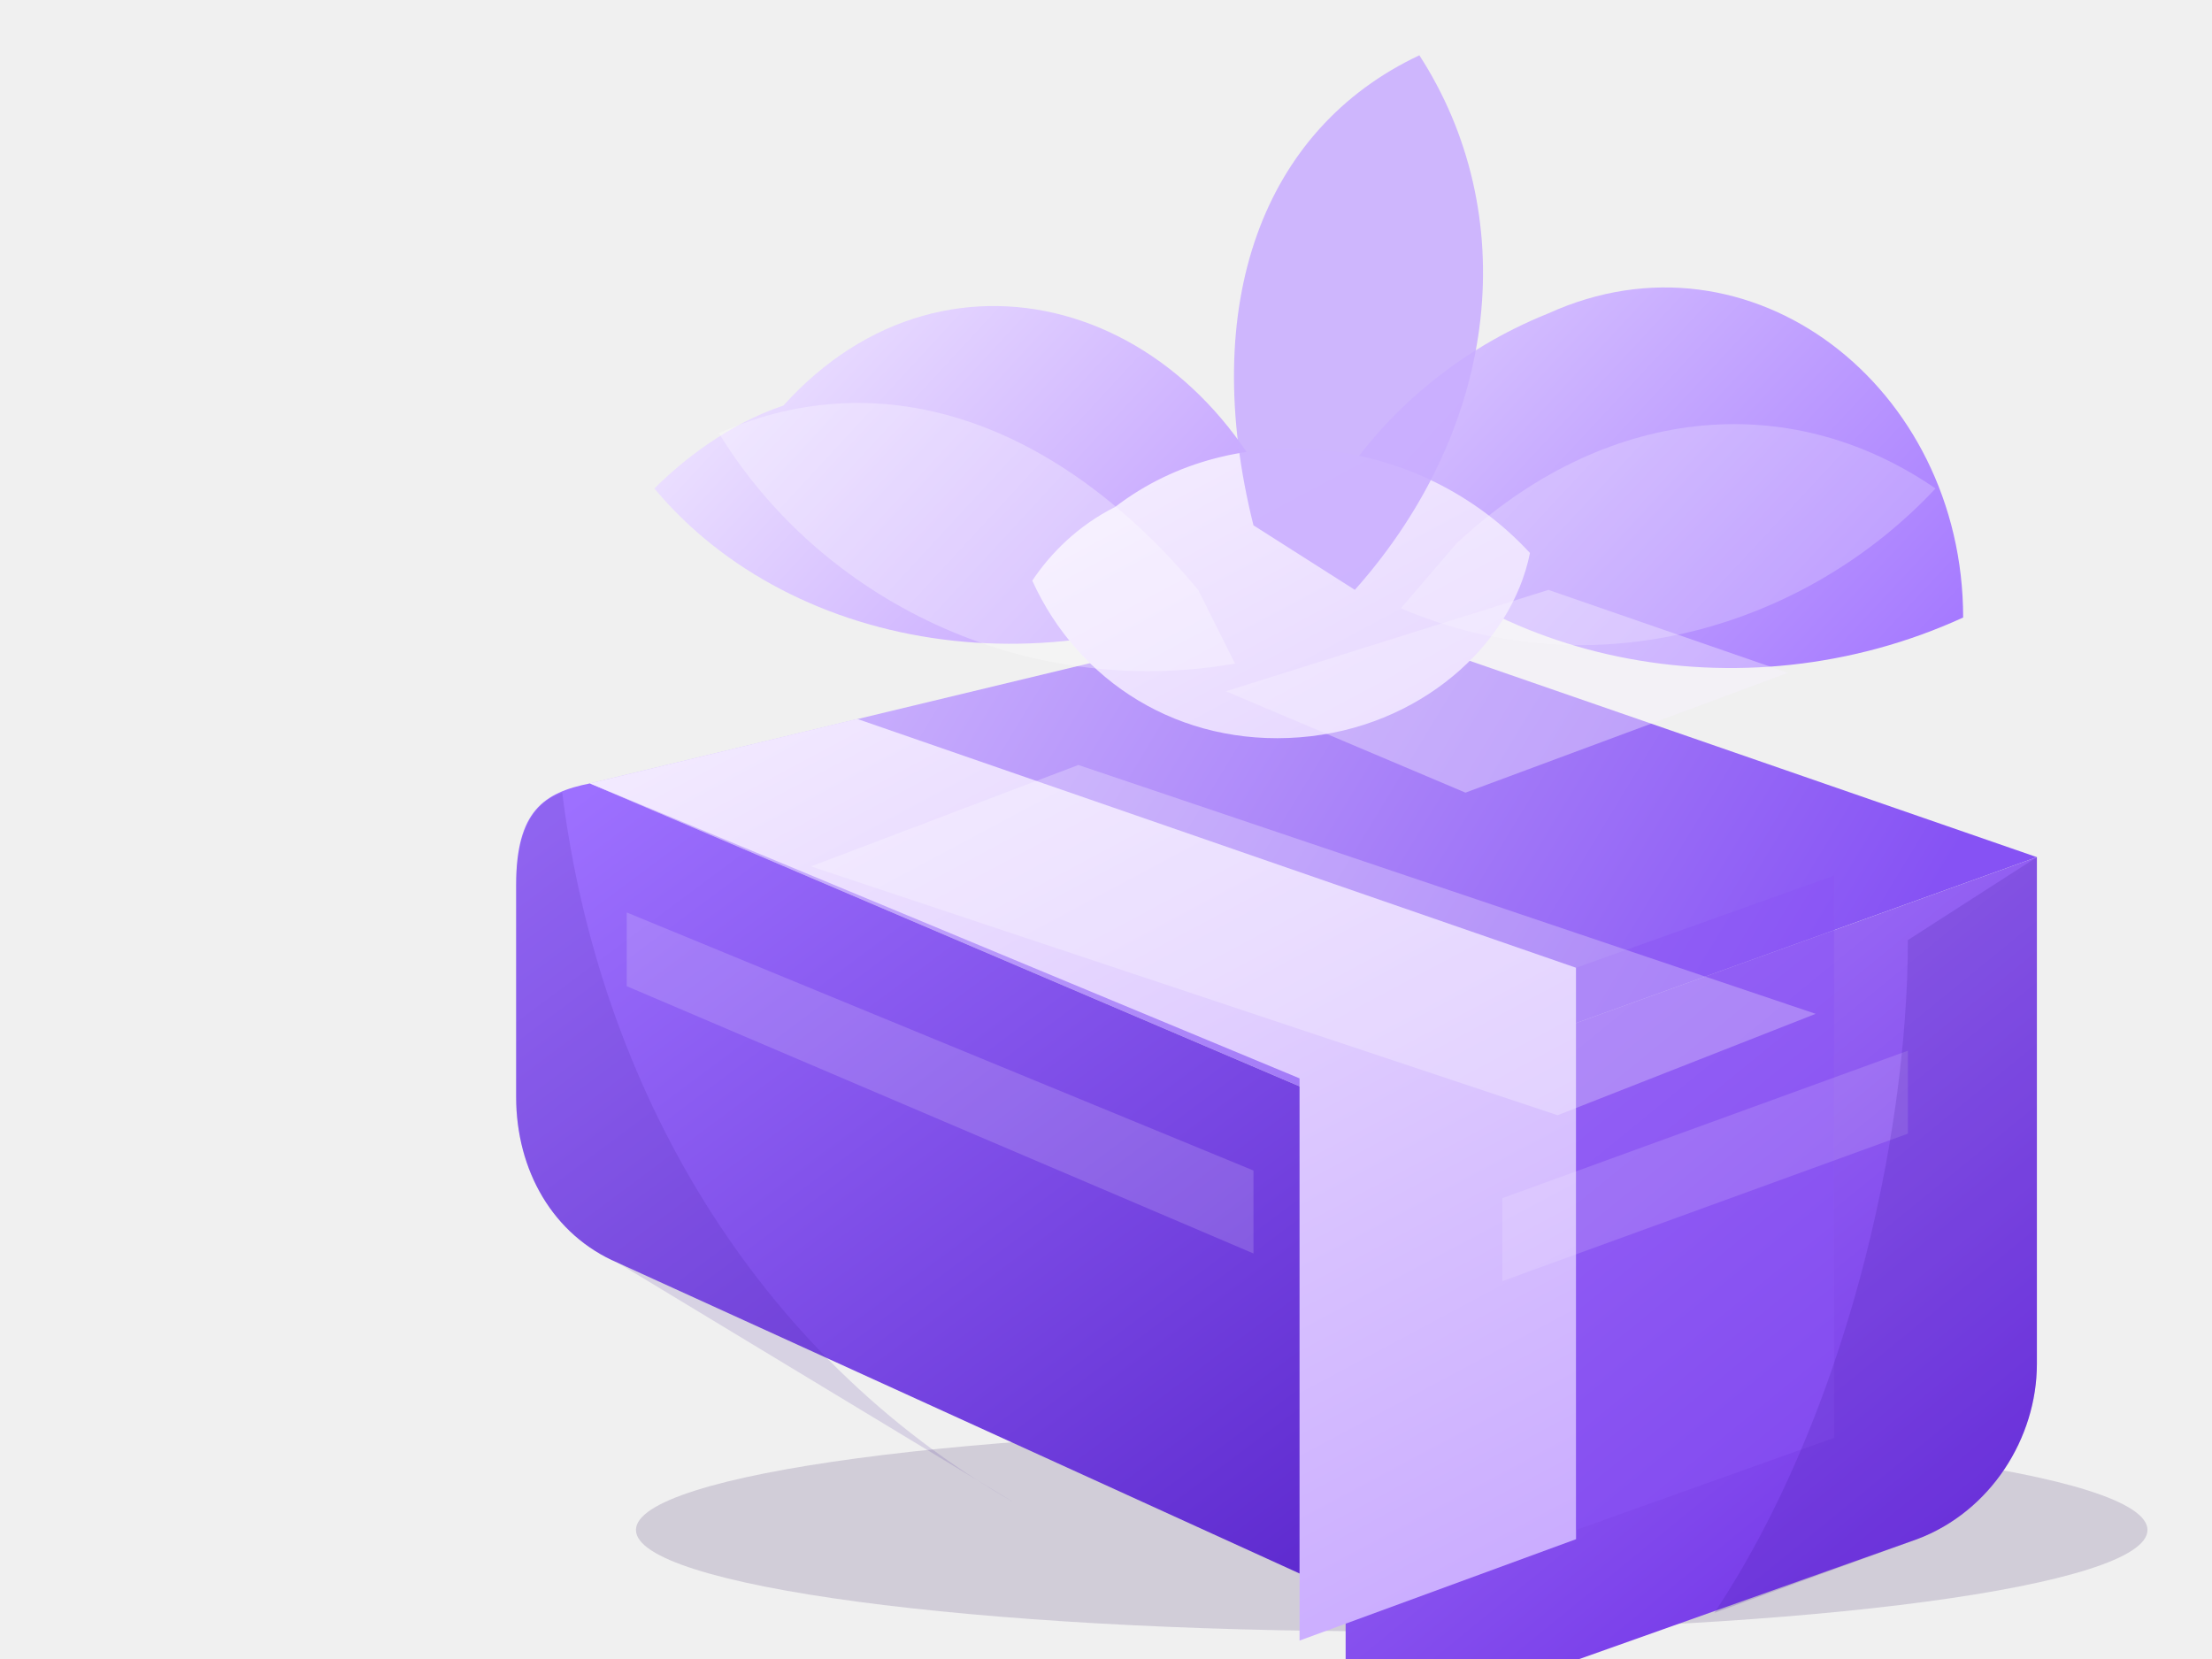
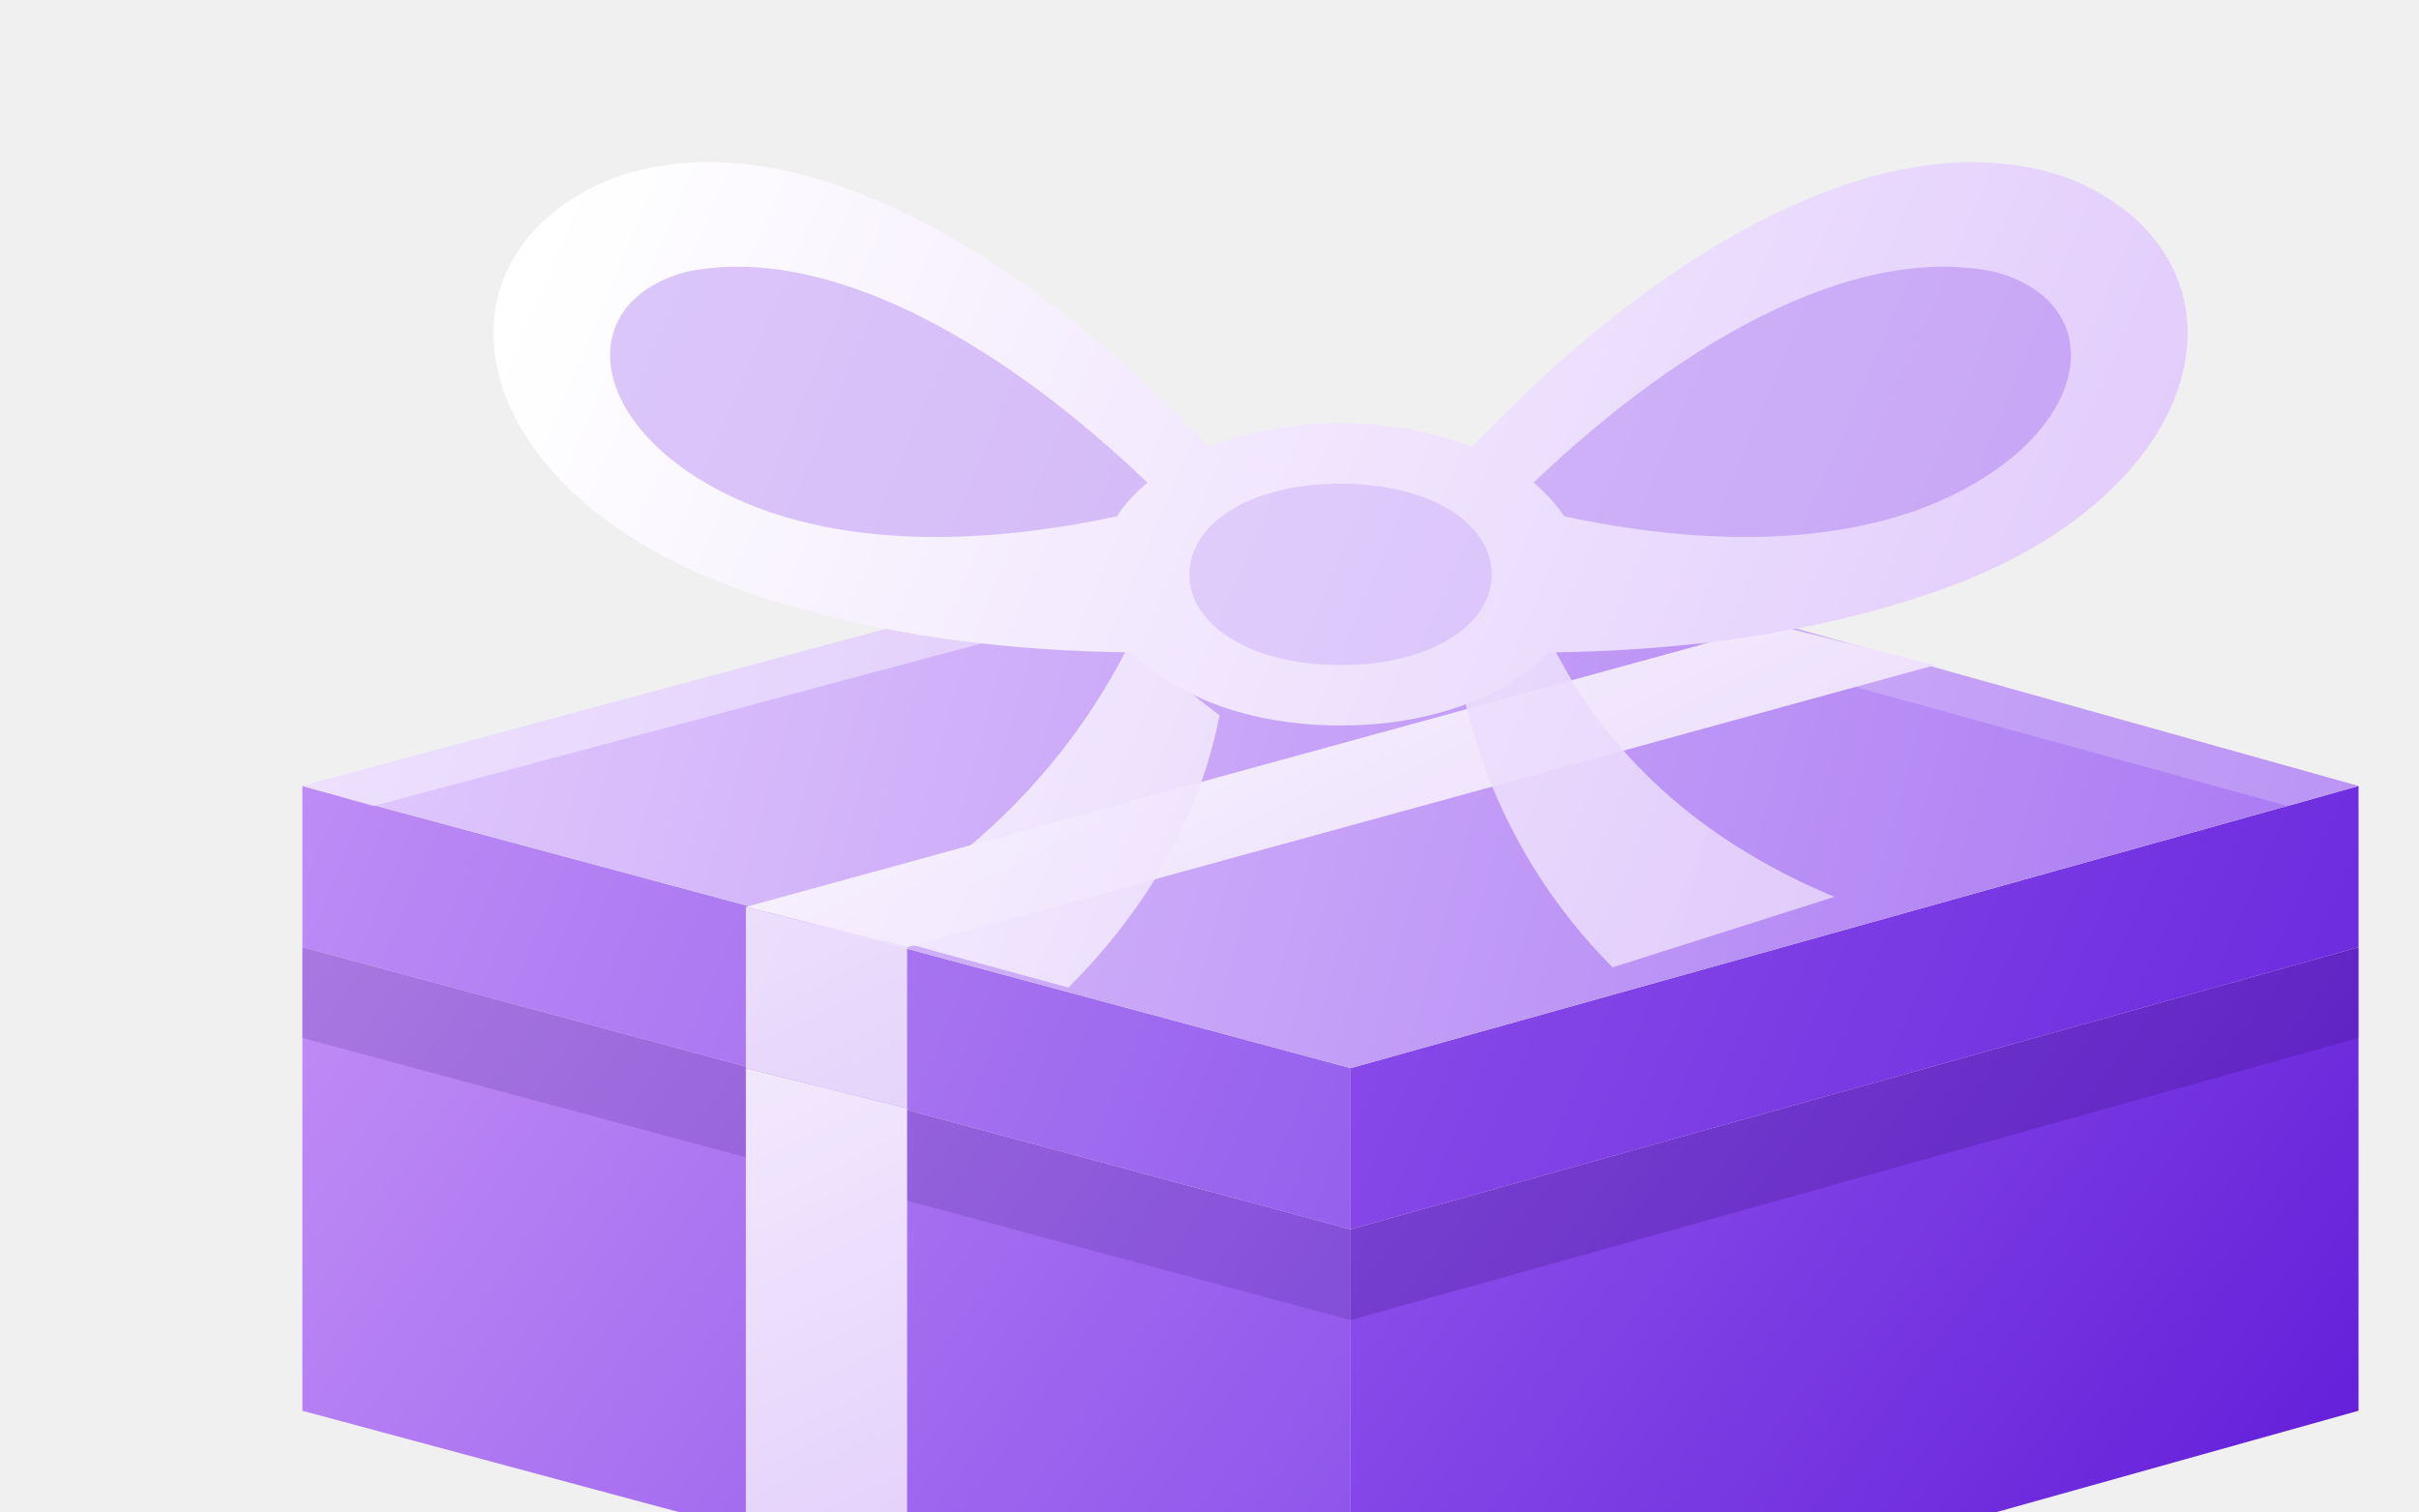
- <svg xmlns="http://www.w3.org/2000/svg" viewBox="0 0 240 180" fill="none">
+ <svg xmlns="http://www.w3.org/2000/svg" viewBox="0 0 240 150" fill="none">
  <defs>
-     <linearGradient id="gift-front" x1="74" y1="78" x2="153" y2="184" gradientUnits="userSpaceOnUse">
-       <stop stop-color="#9d70ff" />
-       <stop offset="1" stop-color="#5520c8" />
+     <linearGradient id="gift-lid" x1="30" y1="50" x2="234" y2="106" gradientUnits="userSpaceOnUse">
+       <stop stop-color="#e3ccfd" />
+       <stop offset="1" stop-color="#a877f2" />
    </linearGradient>
-     <linearGradient id="gift-side" x1="148" y1="67" x2="232" y2="170" gradientUnits="userSpaceOnUse">
-       <stop stop-color="#b892ff" />
-       <stop offset="1" stop-color="#6b2be5" />
+     <linearGradient id="gift-lid-left" x1="30" y1="78" x2="134" y2="122" gradientUnits="userSpaceOnUse">
+       <stop stop-color="#bd8cf5" />
+       <stop offset="1" stop-color="#9560ed" />
    </linearGradient>
-     <linearGradient id="gift-top" x1="81" y1="45" x2="198" y2="116" gradientUnits="userSpaceOnUse">
-       <stop stop-color="#d8c4ff" />
-       <stop offset="1" stop-color="#8652f4" />
+     <linearGradient id="gift-lid-right" x1="134" y1="78" x2="234" y2="122" gradientUnits="userSpaceOnUse">
+       <stop stop-color="#8a4ce9" />
+       <stop offset="1" stop-color="#6a29de" />
    </linearGradient>
-     <linearGradient id="gift-ribbon" x1="115" y1="53" x2="178" y2="171" gradientUnits="userSpaceOnUse">
-       <stop stop-color="#f4ecff" />
-       <stop offset="1" stop-color="#c8a9ff" />
+     <linearGradient id="gift-left" x1="30" y1="94" x2="134" y2="168" gradientUnits="userSpaceOnUse">
+       <stop stop-color="#c08cf5" />
+       <stop offset="1" stop-color="#8b51eb" />
    </linearGradient>
-     <linearGradient id="gift-bow-left" x1="65" y1="26" x2="130" y2="86" gradientUnits="userSpaceOnUse">
-       <stop stop-color="#fbf8ff" />
-       <stop offset="1" stop-color="#b992ff" />
+     <linearGradient id="gift-right" x1="134" y1="94" x2="234" y2="168" gradientUnits="userSpaceOnUse">
+       <stop stop-color="#9257ed" />
+       <stop offset="1" stop-color="#5e18d6" />
    </linearGradient>
-     <linearGradient id="gift-bow-right" x1="128" y1="22" x2="202" y2="91" gradientUnits="userSpaceOnUse">
-       <stop stop-color="#eee4ff" />
-       <stop offset="1" stop-color="#9f70ff" />
+     <linearGradient id="gift-ribbon" x1="74" y1="62" x2="120" y2="156" gradientUnits="userSpaceOnUse">
+       <stop stop-color="#fdfbff" />
+       <stop offset="1" stop-color="#e0cafb" />
+     </linearGradient>
+     <linearGradient id="gift-bow" x1="60" y1="10" x2="206" y2="72" gradientUnits="userSpaceOnUse">
+       <stop stop-color="#ffffff" />
+       <stop offset="1" stop-color="#e2ccfc" />
    </linearGradient>
  </defs>
-   <ellipse cx="151" cy="166" rx="82" ry="11" fill="#2b1159" opacity="0.16" />
-   <path d="M64 85 143 66l78 27-75 27-82-35Z" fill="url(#gift-top)" />
-   <path d="M64 85 146 120v53L67 137c-7-3-11-10-11-18V96c0-8 3-10 8-11Z" fill="url(#gift-front)" />
-   <path d="M146 120 221 93v55c0 8-5 16-13 19l-62 22v-69Z" fill="url(#gift-side)" />
-   <path d="M93 78 171 105v62l-30 11v-61L64 85l29-7Z" fill="url(#gift-ribbon)" />
-   <path d="M171 105 199 95v61l-28 10v-61Z" fill="#8a54f4" opacity="0.48" />
-   <path d="M88 94 117 83l80 27-28 11-81-27Z" fill="#ffffff" opacity="0.26" />
-   <path d="M68 99 136 127v9L68 107v-8Z" fill="#ffffff" opacity="0.16" />
-   <path d="M163 130 207 114v9l-44 16v-9Z" fill="#ffffff" opacity="0.14" />
-   <path d="M85 44c18-20 47-11 56 17-25 15-55 10-70-8 3-3 8-7 14-9Z" fill="url(#gift-bow-left)" />
-   <path d="M168 34c22-10 45 8 45 33-24 11-53 5-68-14 5-8 13-15 23-19Z" fill="url(#gift-bow-right)" />
-   <path d="M121 55c13-10 33-8 45 5-2 10-12 19-25 20-13 1-24-6-29-17 2-3 5-6 9-8Z" fill="url(#gift-ribbon)" />
-   <path d="M136 57c-6-24 1-43 18-51 11 17 9 40-7 58l-11-7Z" fill="#c9adff" opacity="0.86" />
-   <path d="M130 64c-15-18-34-25-52-17 11 18 33 29 56 25l-4-8Z" fill="#ffffff" opacity="0.3" />
-   <path d="M158 59c16-15 36-17 52-6-14 15-37 22-58 13l6-7Z" fill="#ffffff" opacity="0.22" />
-   <path d="M133 75 168 64l26 9-35 13-26-11Z" fill="#f7f1ff" opacity="0.38" />
-   <path d="M221 93v55c0 8-5 16-13 19l-22 8c14-21 21-51 21-73l14-9Z" fill="#3f169d" opacity="0.18" />
-   <path d="M67 137c-7-3-11-10-11-18V96c0-6 2-9 5-10 4 32 21 61 49 77l-43-26Z" fill="#3a1494" opacity="0.14" />
+   <path d="M30 94 134 122v46L30 140Z" fill="url(#gift-left)" />
+   <path d="M134 122 234 94v46l-100 28Z" fill="url(#gift-right)" />
+   <path d="M30 78 134 106v16L30 94Z" fill="url(#gift-lid-left)" />
+   <path d="M134 106 234 78v16l-100 28Z" fill="url(#gift-lid-right)" />
+   <path d="M30 78 134 50l100 28-100 28Z" fill="url(#gift-lid)" />
+   <path d="M30 94 134 122v9L30 103Z" fill="#2c0a6e" opacity="0.16" />
+   <path d="M134 122 234 94v9l-100 28Z" fill="#2c0a6e" opacity="0.22" />
+   <path d="M134 50 30 78l7 2 101-27Z" fill="#ffffff" opacity="0.42" />
+   <path d="M134 50 234 78l-7 2-98-27Z" fill="#ffffff" opacity="0.2" />
+   <path d="M74 106 90 110v46l-16-4Z" fill="url(#gift-ribbon)" />
+   <path d="M74 90 90 94v16l-16-4Z" fill="url(#gift-ribbon)" opacity="0.86" />
+   <path d="M74 90 90 94l102-28-16-4Z" fill="url(#gift-ribbon)" />
+   <path d="M112 64c-6 12-16 22-28 28l22 6c8-8 13-17 15-27Z" fill="url(#gift-bow)" opacity="0.92" />
+   <path d="M154 64c6 12 16 20 28 25l-22 7c-8-8-13-18-15-28Z" fill="url(#gift-bow)" opacity="0.92" />
+   <path d="M130 56C108 28 80 10 60 18c-18 8-14 30 12 40 16 6 36 8 58 6Z" fill="url(#gift-bow)" />
+   <path d="M136 56c22-28 50-46 70-38 18 8 14 30-12 40-16 6-36 8-58 6Z" fill="url(#gift-bow)" />
+   <path d="M116 50C100 34 82 24 68 27c-11 3-10 15 4 22 10 5 25 6 44 1Z" fill="#a875f1" opacity="0.4" />
+   <path d="M150 50c16-16 34-26 48-23 11 3 10 15-4 22-10 5-25 6-44 1Z" fill="#8b4fe9" opacity="0.32" />
+   <path d="M133 42c14 0 24 7 24 15s-10 15-24 15-24-7-24-15 10-15 24-15Z" fill="url(#gift-bow)" />
+   <path d="M133 48c9 0 15 4 15 9s-6 9-15 9-15-4-15-9 6-9 15-9Z" fill="#b184f3" opacity="0.28" />
</svg>
